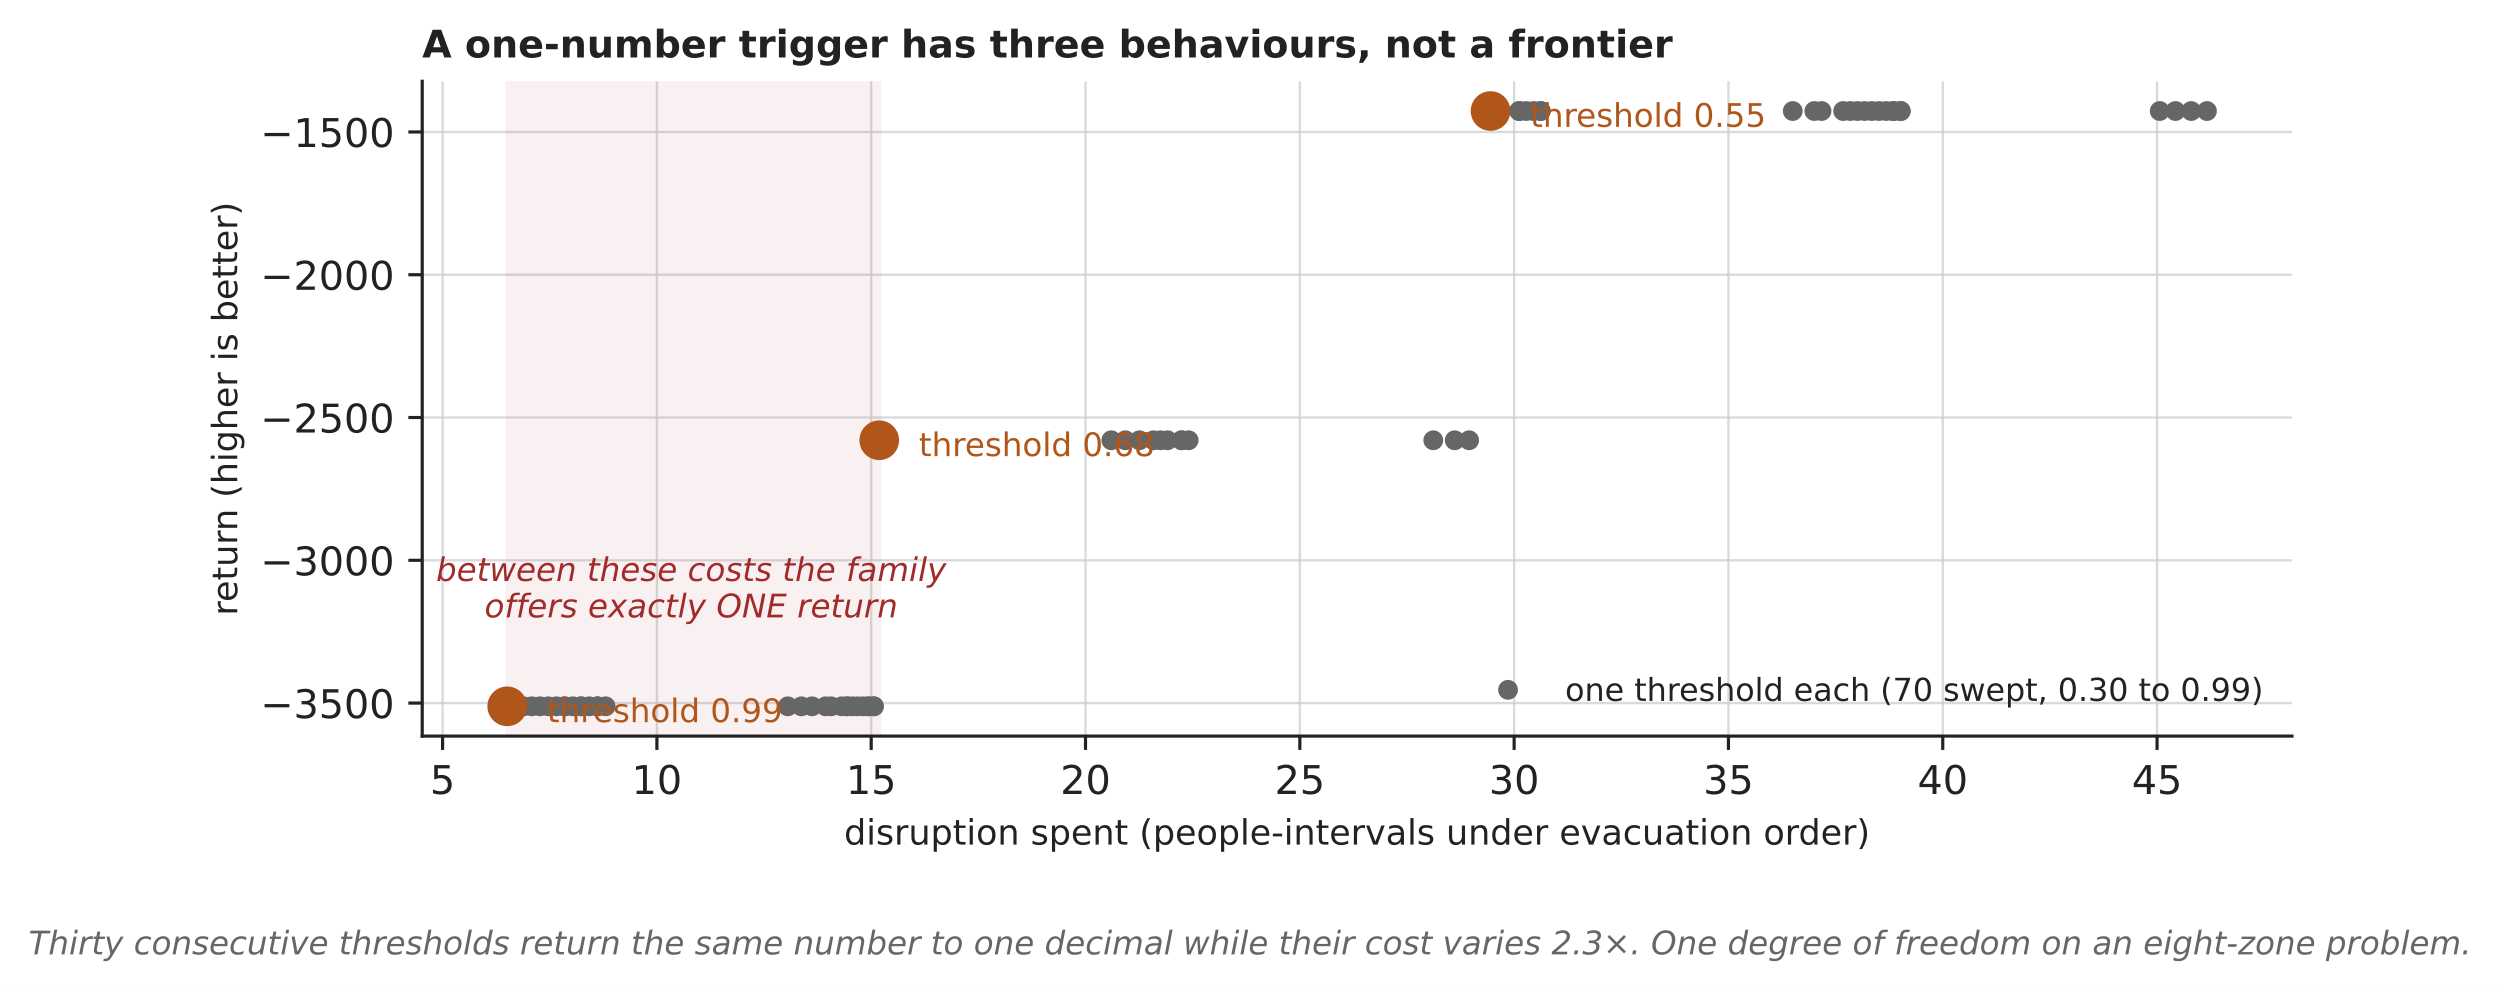
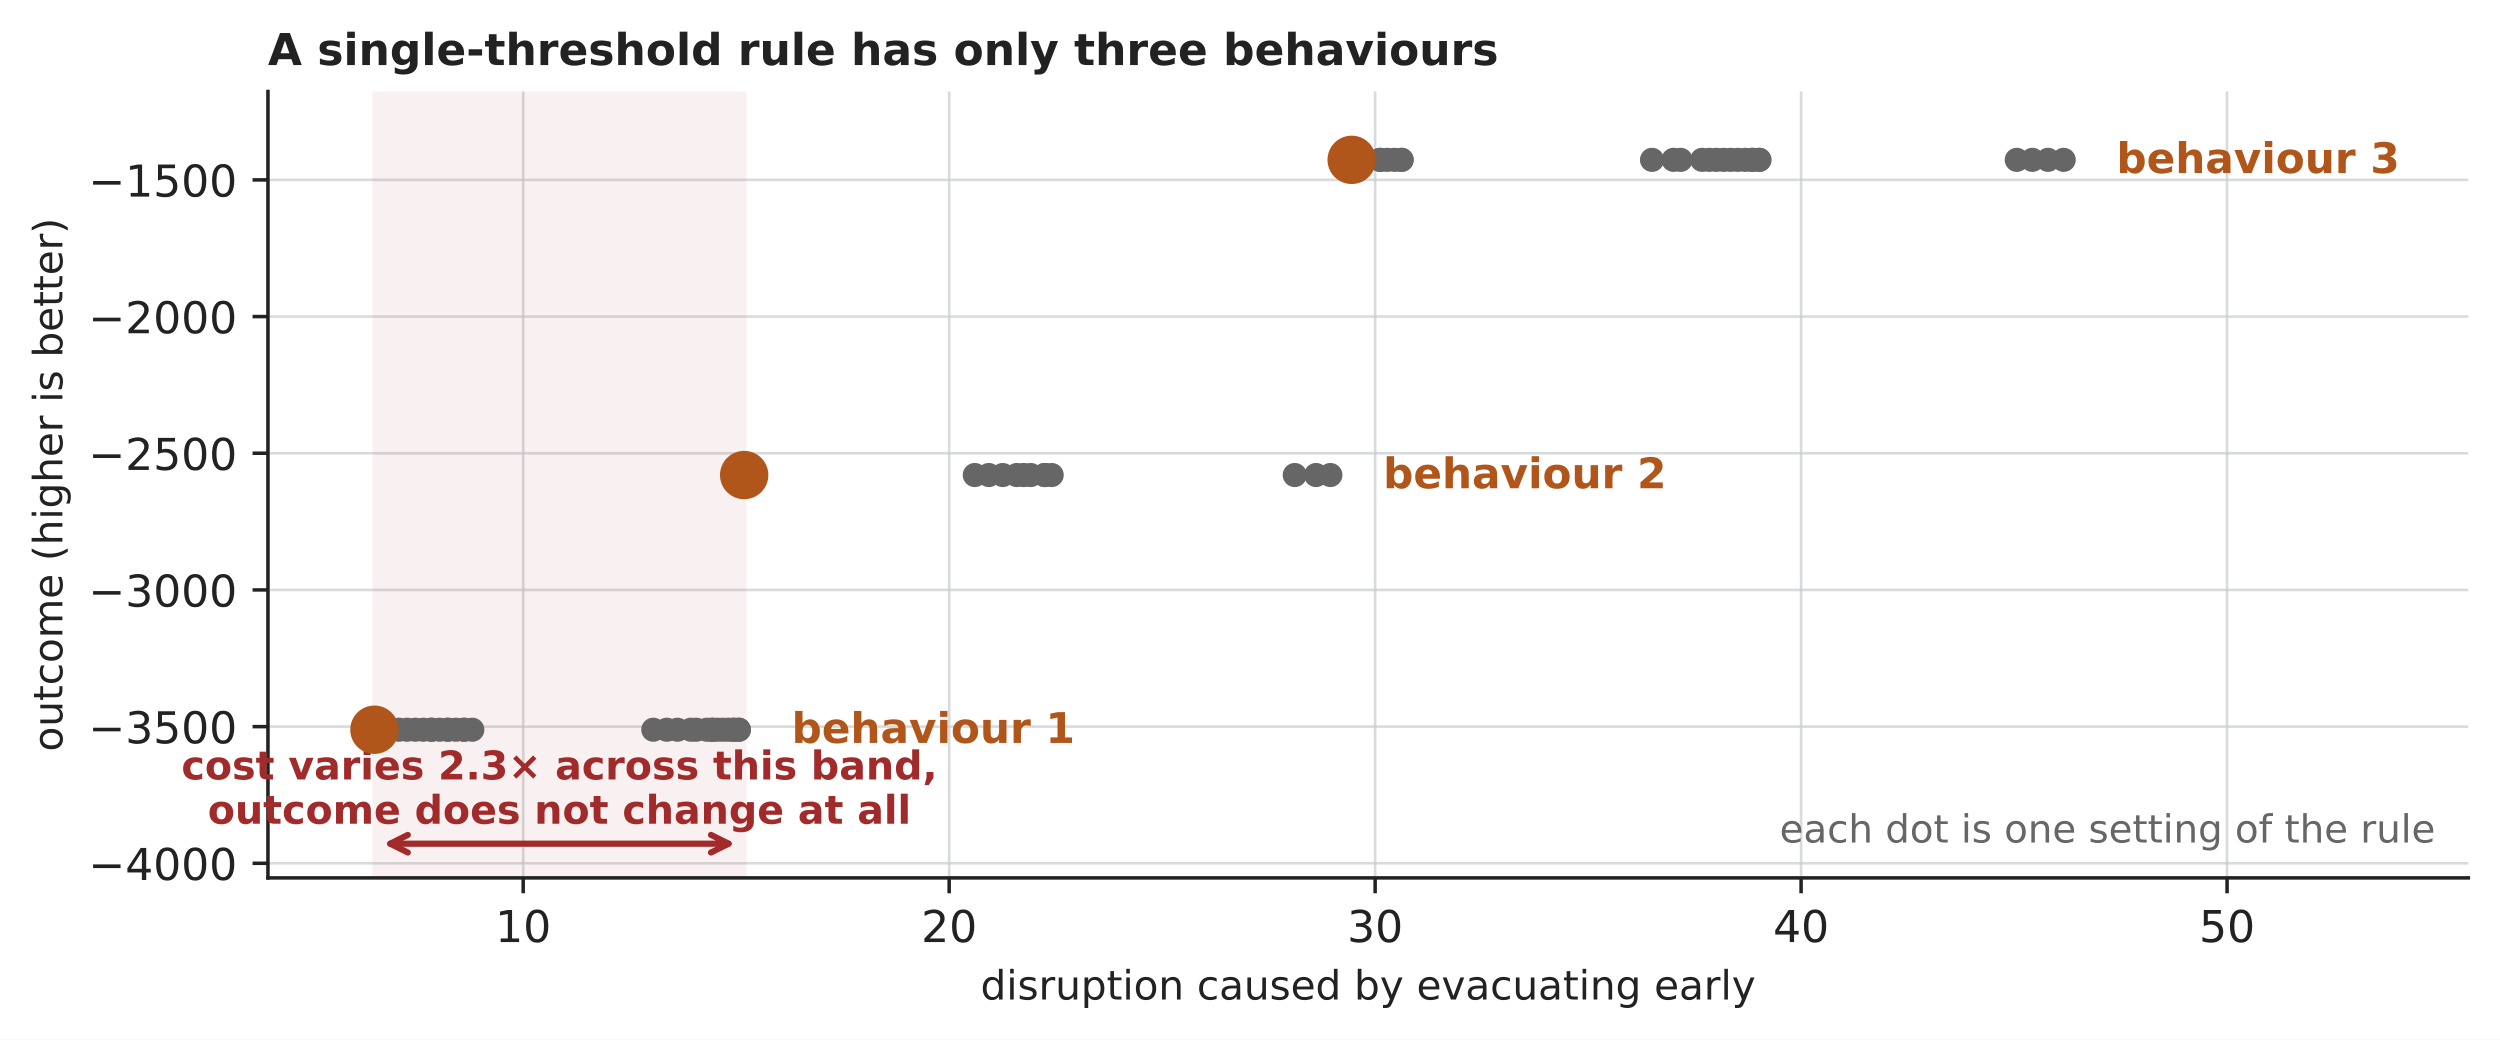
- <svg xmlns="http://www.w3.org/2000/svg" xmlns:xlink="http://www.w3.org/1999/xlink" width="630.548pt" height="249.624pt" viewBox="0 0 630.548 249.624" version="1.1">
+ <svg xmlns="http://www.w3.org/2000/svg" xmlns:xlink="http://www.w3.org/1999/xlink" width="568.514pt" height="236.42pt" viewBox="0 0 568.514 236.42" version="1.1">
  <defs>
    <style type="text/css">*{stroke-linejoin: round; stroke-linecap: butt}</style>
  </defs>
  <g id="figure_1">
    <g id="patch_1">
-       <path d="M 0 249.624  L 630.548 249.624  L 630.548 0  L 0 0  z " style="fill: #ffffff" />
+       <path d="M 0 236.42  L 568.514 236.42  L 568.514 0  L 0 0  z " style="fill: #ffffff" />
    </g>
    <g id="axes_1">
      <g id="patch_2">
-         <path d="M 106.494 185.655  L 578.074 185.655  L 578.074 20.494  L 106.494 20.494  z " style="fill: #ffffff" />
+         <path d="M 60.934 199.638  L 561.314 199.638  L 561.314 20.798  L 60.934 20.798  z " style="fill: #ffffff" />
      </g>
      <g id="matplotlib.axis_1">
        <g id="xtick_1">
          <g id="line2d_1">
-             <path d="M 111.629 185.655  L 111.629 20.494  " clip-path="url(#pea9cb4bdf1)" style="fill: none; stroke: #c8ccd0; stroke-opacity: 0.7; stroke-width: 0.6; stroke-linecap: square" />
+             <path d="M 118.978 199.638  L 118.978 20.798  " clip-path="url(#p2202df3e4e)" style="fill: none; stroke: #c8ccd0; stroke-opacity: 0.7; stroke-width: 0.6; stroke-linecap: square" />
          </g>
          <g id="line2d_2">
            <defs>
-               <path id="m63974334fb" d="M 0 0  L 0 3.5  " style="stroke: #222222; stroke-width: 0.8" />
+               <path id="m5643ef1d1d" d="M 0 0  L 0 3.5  " style="stroke: #222222; stroke-width: 0.8" />
            </defs>
            <g>
-               <use xlink:href="#m63974334fb" x="111.629" y="185.655" style="fill: #222222; stroke: #222222; stroke-width: 0.8" />
+               <use xlink:href="#m5643ef1d1d" x="118.978" y="199.638" style="fill: #222222; stroke: #222222; stroke-width: 0.8" />
            </g>
          </g>
          <g id="text_1">
-             <text style="fill: #222222; font: 10px 'DejaVu Sans'; text-anchor: middle" x="111.629" y="200.253" transform="rotate(-0 111.6291 200.2529)">5</text>
+             <text style="fill: #222222; font: 10px 'DejaVu Sans'; text-anchor: middle" x="118.978" y="214.237" transform="rotate(-0 118.9782 214.2369)">10</text>
          </g>
        </g>
        <g id="xtick_2">
          <g id="line2d_3">
-             <path d="M 165.682 185.655  L 165.682 20.494  " clip-path="url(#pea9cb4bdf1)" style="fill: none; stroke: #c8ccd0; stroke-opacity: 0.7; stroke-width: 0.6; stroke-linecap: square" />
+             <path d="M 215.846 199.638  L 215.846 20.798  " clip-path="url(#p2202df3e4e)" style="fill: none; stroke: #c8ccd0; stroke-opacity: 0.7; stroke-width: 0.6; stroke-linecap: square" />
          </g>
          <g id="line2d_4">
            <g>
-               <use xlink:href="#m63974334fb" x="165.682" y="185.655" style="fill: #222222; stroke: #222222; stroke-width: 0.8" />
+               <use xlink:href="#m5643ef1d1d" x="215.846" y="199.638" style="fill: #222222; stroke: #222222; stroke-width: 0.8" />
            </g>
          </g>
          <g id="text_2">
-             <text style="fill: #222222; font: 10px 'DejaVu Sans'; text-anchor: middle" x="165.682" y="200.253" transform="rotate(-0 165.6822 200.2529)">10</text>
+             <text style="fill: #222222; font: 10px 'DejaVu Sans'; text-anchor: middle" x="215.846" y="214.237" transform="rotate(-0 215.8455 214.2369)">20</text>
          </g>
        </g>
        <g id="xtick_3">
          <g id="line2d_5">
-             <path d="M 219.735 185.655  L 219.735 20.494  " clip-path="url(#pea9cb4bdf1)" style="fill: none; stroke: #c8ccd0; stroke-opacity: 0.7; stroke-width: 0.6; stroke-linecap: square" />
+             <path d="M 312.713 199.638  L 312.713 20.798  " clip-path="url(#p2202df3e4e)" style="fill: none; stroke: #c8ccd0; stroke-opacity: 0.7; stroke-width: 0.6; stroke-linecap: square" />
          </g>
          <g id="line2d_6">
            <g>
-               <use xlink:href="#m63974334fb" x="219.735" y="185.655" style="fill: #222222; stroke: #222222; stroke-width: 0.8" />
+               <use xlink:href="#m5643ef1d1d" x="312.713" y="199.638" style="fill: #222222; stroke: #222222; stroke-width: 0.8" />
            </g>
          </g>
          <g id="text_3">
-             <text style="fill: #222222; font: 10px 'DejaVu Sans'; text-anchor: middle" x="219.735" y="200.253" transform="rotate(-0 219.7354 200.2529)">15</text>
+             <text style="fill: #222222; font: 10px 'DejaVu Sans'; text-anchor: middle" x="312.713" y="214.237" transform="rotate(-0 312.7128 214.2369)">30</text>
          </g>
        </g>
        <g id="xtick_4">
          <g id="line2d_7">
-             <path d="M 273.789 185.655  L 273.789 20.494  " clip-path="url(#pea9cb4bdf1)" style="fill: none; stroke: #c8ccd0; stroke-opacity: 0.7; stroke-width: 0.6; stroke-linecap: square" />
+             <path d="M 409.58 199.638  L 409.58 20.798  " clip-path="url(#p2202df3e4e)" style="fill: none; stroke: #c8ccd0; stroke-opacity: 0.7; stroke-width: 0.6; stroke-linecap: square" />
          </g>
          <g id="line2d_8">
            <g>
-               <use xlink:href="#m63974334fb" x="273.789" y="185.655" style="fill: #222222; stroke: #222222; stroke-width: 0.8" />
+               <use xlink:href="#m5643ef1d1d" x="409.58" y="199.638" style="fill: #222222; stroke: #222222; stroke-width: 0.8" />
            </g>
          </g>
          <g id="text_4">
-             <text style="fill: #222222; font: 10px 'DejaVu Sans'; text-anchor: middle" x="273.789" y="200.253" transform="rotate(-0 273.7885 200.2529)">20</text>
+             <text style="fill: #222222; font: 10px 'DejaVu Sans'; text-anchor: middle" x="409.58" y="214.237" transform="rotate(-0 409.5801 214.2369)">40</text>
          </g>
        </g>
        <g id="xtick_5">
          <g id="line2d_9">
-             <path d="M 327.842 185.655  L 327.842 20.494  " clip-path="url(#pea9cb4bdf1)" style="fill: none; stroke: #c8ccd0; stroke-opacity: 0.7; stroke-width: 0.6; stroke-linecap: square" />
+             <path d="M 506.447 199.638  L 506.447 20.798  " clip-path="url(#p2202df3e4e)" style="fill: none; stroke: #c8ccd0; stroke-opacity: 0.7; stroke-width: 0.6; stroke-linecap: square" />
          </g>
          <g id="line2d_10">
            <g>
-               <use xlink:href="#m63974334fb" x="327.842" y="185.655" style="fill: #222222; stroke: #222222; stroke-width: 0.8" />
+               <use xlink:href="#m5643ef1d1d" x="506.447" y="199.638" style="fill: #222222; stroke: #222222; stroke-width: 0.8" />
            </g>
          </g>
          <g id="text_5">
-             <text style="fill: #222222; font: 10px 'DejaVu Sans'; text-anchor: middle" x="327.842" y="200.253" transform="rotate(-0 327.8417 200.2529)">25</text>
-           </g>
-         </g>
-         <g id="xtick_6">
-           <g id="line2d_11">
-             <path d="M 381.895 185.655  L 381.895 20.494  " clip-path="url(#pea9cb4bdf1)" style="fill: none; stroke: #c8ccd0; stroke-opacity: 0.7; stroke-width: 0.6; stroke-linecap: square" />
-           </g>
-           <g id="line2d_12">
-             <g>
-               <use xlink:href="#m63974334fb" x="381.895" y="185.655" style="fill: #222222; stroke: #222222; stroke-width: 0.8" />
-             </g>
-           </g>
-           <g id="text_6">
-             <text style="fill: #222222; font: 10px 'DejaVu Sans'; text-anchor: middle" x="381.895" y="200.253" transform="rotate(-0 381.8948 200.2529)">30</text>
-           </g>
-         </g>
-         <g id="xtick_7">
-           <g id="line2d_13">
-             <path d="M 435.948 185.655  L 435.948 20.494  " clip-path="url(#pea9cb4bdf1)" style="fill: none; stroke: #c8ccd0; stroke-opacity: 0.7; stroke-width: 0.6; stroke-linecap: square" />
-           </g>
-           <g id="line2d_14">
-             <g>
-               <use xlink:href="#m63974334fb" x="435.948" y="185.655" style="fill: #222222; stroke: #222222; stroke-width: 0.8" />
-             </g>
-           </g>
-           <g id="text_7">
-             <text style="fill: #222222; font: 10px 'DejaVu Sans'; text-anchor: middle" x="435.948" y="200.253" transform="rotate(-0 435.948 200.2529)">35</text>
-           </g>
-         </g>
-         <g id="xtick_8">
-           <g id="line2d_15">
-             <path d="M 490.001 185.655  L 490.001 20.494  " clip-path="url(#pea9cb4bdf1)" style="fill: none; stroke: #c8ccd0; stroke-opacity: 0.7; stroke-width: 0.6; stroke-linecap: square" />
-           </g>
-           <g id="line2d_16">
-             <g>
-               <use xlink:href="#m63974334fb" x="490.001" y="185.655" style="fill: #222222; stroke: #222222; stroke-width: 0.8" />
-             </g>
-           </g>
-           <g id="text_8">
-             <text style="fill: #222222; font: 10px 'DejaVu Sans'; text-anchor: middle" x="490.001" y="200.253" transform="rotate(-0 490.0011 200.2529)">40</text>
-           </g>
-         </g>
-         <g id="xtick_9">
-           <g id="line2d_17">
-             <path d="M 544.054 185.655  L 544.054 20.494  " clip-path="url(#pea9cb4bdf1)" style="fill: none; stroke: #c8ccd0; stroke-opacity: 0.7; stroke-width: 0.6; stroke-linecap: square" />
-           </g>
-           <g id="line2d_18">
-             <g>
-               <use xlink:href="#m63974334fb" x="544.054" y="185.655" style="fill: #222222; stroke: #222222; stroke-width: 0.8" />
-             </g>
-           </g>
-           <g id="text_9">
-             <text style="fill: #222222; font: 10px 'DejaVu Sans'; text-anchor: middle" x="544.054" y="200.253" transform="rotate(-0 544.0543 200.2529)">45</text>
-           </g>
-         </g>
-         <g id="text_10">
-           <text style="fill: #222222; font: 8.8px 'DejaVu Sans'; text-anchor: middle" x="342.284" y="213.019" transform="rotate(-0 342.284 213.0192)">disruption spent  (people-intervals under evacuation order)</text>
+             <text style="fill: #222222; font: 10px 'DejaVu Sans'; text-anchor: middle" x="506.447" y="214.237" transform="rotate(-0 506.4473 214.2369)">50</text>
+           </g>
+         </g>
+         <g id="text_6">
+           <text style="fill: #222222; font: 9.2px 'DejaVu Sans'; text-anchor: middle" x="311.124" y="227.307" transform="rotate(-0 311.1236 227.3071)">disruption caused by evacuating early</text>
        </g>
      </g>
      <g id="matplotlib.axis_2">
        <g id="ytick_1">
+           <g id="line2d_11">
+             <path d="M 60.934 196.318  L 561.314 196.318  " clip-path="url(#p2202df3e4e)" style="fill: none; stroke: #c8ccd0; stroke-opacity: 0.7; stroke-width: 0.6; stroke-linecap: square" />
+           </g>
+           <g id="line2d_12">
+             <defs>
+               <path id="m729c56cb06" d="M 0 0  L -3.5 0  " style="stroke: #222222; stroke-width: 0.8" />
+             </defs>
+             <g>
+               <use xlink:href="#m729c56cb06" x="60.934" y="196.318" style="fill: #222222; stroke: #222222; stroke-width: 0.8" />
+             </g>
+           </g>
+           <g id="text_7">
+             <text style="fill: #222222; font: 10px 'DejaVu Sans'; text-anchor: end" x="53.934" y="200.117" transform="rotate(-0 53.93356 200.1171)">−4000</text>
+           </g>
+         </g>
+         <g id="ytick_2">
+           <g id="line2d_13">
+             <path d="M 60.934 165.236  L 561.314 165.236  " clip-path="url(#p2202df3e4e)" style="fill: none; stroke: #c8ccd0; stroke-opacity: 0.7; stroke-width: 0.6; stroke-linecap: square" />
+           </g>
+           <g id="line2d_14">
+             <g>
+               <use xlink:href="#m729c56cb06" x="60.934" y="165.236" style="fill: #222222; stroke: #222222; stroke-width: 0.8" />
+             </g>
+           </g>
+           <g id="text_8">
+             <text style="fill: #222222; font: 10px 'DejaVu Sans'; text-anchor: end" x="53.934" y="169.035" transform="rotate(-0 53.93356 169.035)">−3500</text>
+           </g>
+         </g>
+         <g id="ytick_3">
+           <g id="line2d_15">
+             <path d="M 60.934 134.154  L 561.314 134.154  " clip-path="url(#p2202df3e4e)" style="fill: none; stroke: #c8ccd0; stroke-opacity: 0.7; stroke-width: 0.6; stroke-linecap: square" />
+           </g>
+           <g id="line2d_16">
+             <g>
+               <use xlink:href="#m729c56cb06" x="60.934" y="134.154" style="fill: #222222; stroke: #222222; stroke-width: 0.8" />
+             </g>
+           </g>
+           <g id="text_9">
+             <text style="fill: #222222; font: 10px 'DejaVu Sans'; text-anchor: end" x="53.934" y="137.953" transform="rotate(-0 53.93356 137.9529)">−3000</text>
+           </g>
+         </g>
+         <g id="ytick_4">
+           <g id="line2d_17">
+             <path d="M 60.934 103.072  L 561.314 103.072  " clip-path="url(#p2202df3e4e)" style="fill: none; stroke: #c8ccd0; stroke-opacity: 0.7; stroke-width: 0.6; stroke-linecap: square" />
+           </g>
+           <g id="line2d_18">
+             <g>
+               <use xlink:href="#m729c56cb06" x="60.934" y="103.072" style="fill: #222222; stroke: #222222; stroke-width: 0.8" />
+             </g>
+           </g>
+           <g id="text_10">
+             <text style="fill: #222222; font: 10px 'DejaVu Sans'; text-anchor: end" x="53.934" y="106.871" transform="rotate(-0 53.93356 106.8707)">−2500</text>
+           </g>
+         </g>
+         <g id="ytick_5">
          <g id="line2d_19">
-             <path d="M 106.494 177.327  L 578.074 177.327  " clip-path="url(#pea9cb4bdf1)" style="fill: none; stroke: #c8ccd0; stroke-opacity: 0.7; stroke-width: 0.6; stroke-linecap: square" />
+             <path d="M 60.934 71.989  L 561.314 71.989  " clip-path="url(#p2202df3e4e)" style="fill: none; stroke: #c8ccd0; stroke-opacity: 0.7; stroke-width: 0.6; stroke-linecap: square" />
          </g>
          <g id="line2d_20">
-             <defs>
-               <path id="m7ef4c7e2bd" d="M 0 0  L -3.5 0  " style="stroke: #222222; stroke-width: 0.8" />
-             </defs>
-             <g>
-               <use xlink:href="#m7ef4c7e2bd" x="106.494" y="177.327" style="fill: #222222; stroke: #222222; stroke-width: 0.8" />
+             <g>
+               <use xlink:href="#m729c56cb06" x="60.934" y="71.989" style="fill: #222222; stroke: #222222; stroke-width: 0.8" />
            </g>
          </g>
          <g id="text_11">
-             <text style="fill: #222222; font: 10px 'DejaVu Sans'; text-anchor: end" x="99.494" y="181.126" transform="rotate(-0 99.494 181.1259)">−3500</text>
-           </g>
-         </g>
-         <g id="ytick_2">
+             <text style="fill: #222222; font: 10px 'DejaVu Sans'; text-anchor: end" x="53.934" y="75.789" transform="rotate(-0 53.93356 75.78863)">−2000</text>
+           </g>
+         </g>
+         <g id="ytick_6">
          <g id="line2d_21">
-             <path d="M 106.494 141.316  L 578.074 141.316  " clip-path="url(#pea9cb4bdf1)" style="fill: none; stroke: #c8ccd0; stroke-opacity: 0.7; stroke-width: 0.6; stroke-linecap: square" />
+             <path d="M 60.934 40.907  L 561.314 40.907  " clip-path="url(#p2202df3e4e)" style="fill: none; stroke: #c8ccd0; stroke-opacity: 0.7; stroke-width: 0.6; stroke-linecap: square" />
          </g>
          <g id="line2d_22">
            <g>
-               <use xlink:href="#m7ef4c7e2bd" x="106.494" y="141.316" style="fill: #222222; stroke: #222222; stroke-width: 0.8" />
+               <use xlink:href="#m729c56cb06" x="60.934" y="40.907" style="fill: #222222; stroke: #222222; stroke-width: 0.8" />
            </g>
          </g>
          <g id="text_12">
-             <text style="fill: #222222; font: 10px 'DejaVu Sans'; text-anchor: end" x="99.494" y="145.115" transform="rotate(-0 99.494 145.1148)">−3000</text>
-           </g>
-         </g>
-         <g id="ytick_3">
-           <g id="line2d_23">
-             <path d="M 106.494 105.304  L 578.074 105.304  " clip-path="url(#pea9cb4bdf1)" style="fill: none; stroke: #c8ccd0; stroke-opacity: 0.7; stroke-width: 0.6; stroke-linecap: square" />
-           </g>
-           <g id="line2d_24">
-             <g>
-               <use xlink:href="#m7ef4c7e2bd" x="106.494" y="105.304" style="fill: #222222; stroke: #222222; stroke-width: 0.8" />
-             </g>
-           </g>
-           <g id="text_13">
-             <text style="fill: #222222; font: 10px 'DejaVu Sans'; text-anchor: end" x="99.494" y="109.104" transform="rotate(-0 99.494 109.1036)">−2500</text>
-           </g>
-         </g>
-         <g id="ytick_4">
-           <g id="line2d_25">
-             <path d="M 106.494 69.293  L 578.074 69.293  " clip-path="url(#pea9cb4bdf1)" style="fill: none; stroke: #c8ccd0; stroke-opacity: 0.7; stroke-width: 0.6; stroke-linecap: square" />
-           </g>
-           <g id="line2d_26">
-             <g>
-               <use xlink:href="#m7ef4c7e2bd" x="106.494" y="69.293" style="fill: #222222; stroke: #222222; stroke-width: 0.8" />
-             </g>
-           </g>
-           <g id="text_14">
-             <text style="fill: #222222; font: 10px 'DejaVu Sans'; text-anchor: end" x="99.494" y="73.092" transform="rotate(-0 99.494 73.09246)">−2000</text>
-           </g>
-         </g>
-         <g id="ytick_5">
-           <g id="line2d_27">
-             <path d="M 106.494 33.282  L 578.074 33.282  " clip-path="url(#pea9cb4bdf1)" style="fill: none; stroke: #c8ccd0; stroke-opacity: 0.7; stroke-width: 0.6; stroke-linecap: square" />
-           </g>
-           <g id="line2d_28">
-             <g>
-               <use xlink:href="#m7ef4c7e2bd" x="106.494" y="33.282" style="fill: #222222; stroke: #222222; stroke-width: 0.8" />
-             </g>
-           </g>
-           <g id="text_15">
-             <text style="fill: #222222; font: 10px 'DejaVu Sans'; text-anchor: end" x="99.494" y="37.081" transform="rotate(-0 99.494 37.08129)">−1500</text>
-           </g>
-         </g>
-         <g id="text_16">
-           <text style="fill: #222222; font: 8.8px 'DejaVu Sans'; text-anchor: middle" x="59.834" y="103.075" transform="rotate(-90 59.83419 103.0745)">return  (higher is better)</text>
+             <text style="fill: #222222; font: 10px 'DejaVu Sans'; text-anchor: end" x="53.934" y="44.707" transform="rotate(-0 53.93356 44.70652)">−1500</text>
+           </g>
+         </g>
+         <g id="text_13">
+           <text style="fill: #222222; font: 9.2px 'DejaVu Sans'; text-anchor: middle" x="14.191" y="110.218" transform="rotate(-90 14.19056 110.2184)">outcome  (higher is better)</text>
        </g>
      </g>
      <g id="patch_3">
-         <path d="M 127.953 185.655  L 221.789 185.655  L 221.789 20.494  L 127.953 20.494  z " clip-path="url(#pea9cb4bdf1)" style="fill: #a12a2a; opacity: 0.07; stroke: #a12a2a; stroke-linejoin: miter" />
-       </g>
-       <g id="line2d_29">
+         <path d="M 85.172 199.638  L 169.252 199.638  L 169.252 20.798  L 85.172 20.798  z " clip-path="url(#p2202df3e4e)" style="fill: #a12a2a; opacity: 0.07; stroke: #a12a2a; stroke-linejoin: miter" />
+       </g>
+       <g id="line2d_23">
        <defs>
-           <path id="m8ace3862bf" d="M 0 2  C 0.53 2 1.039 1.789 1.414 1.414  C 1.789 1.039 2 0.53 2 0  C 2 -0.53 1.789 -1.039 1.414 -1.414  C 1.039 -1.789 0.53 -2 0 -2  C -0.53 -2 -1.039 -1.789 -1.414 -1.414  C -1.789 -1.039 -2 -0.53 -2 0  C -2 0.53 -1.789 1.039 -1.414 1.414  C -1.039 1.789 -0.53 2 0 2  z " style="stroke: #666666" />
+           <path id="m38dc1138d6" d="M 0 2.25  C 0.597 2.25 1.169 2.013 1.591 1.591  C 2.013 1.169 2.25 0.597 2.25 0  C 2.25 -0.597 2.013 -1.169 1.591 -1.591  C 1.169 -2.013 0.597 -2.25 0 -2.25  C -0.597 -2.25 -1.169 -2.013 -1.591 -1.591  C -2.013 -1.169 -2.25 -0.597 -2.25 0  C -2.25 0.597 -2.013 1.169 -1.591 1.591  C -1.169 2.013 -0.597 2.25 0 2.25  z " style="stroke: #666666" />
        </defs>
-         <g clip-path="url(#pea9cb4bdf1)">
-           <use xlink:href="#m8ace3862bf" x="127.929" y="178.147" style="fill: #666666; stroke: #666666" />
-           <use xlink:href="#m8ace3862bf" x="129.999" y="178.147" style="fill: #666666; stroke: #666666" />
-           <use xlink:href="#m8ace3862bf" x="132.068" y="178.147" style="fill: #666666; stroke: #666666" />
-           <use xlink:href="#m8ace3862bf" x="134.137" y="178.147" style="fill: #666666; stroke: #666666" />
-           <use xlink:href="#m8ace3862bf" x="136.206" y="178.147" style="fill: #666666; stroke: #666666" />
-           <use xlink:href="#m8ace3862bf" x="138.276" y="178.147" style="fill: #666666; stroke: #666666" />
-           <use xlink:href="#m8ace3862bf" x="140.345" y="178.147" style="fill: #666666; stroke: #666666" />
-           <use xlink:href="#m8ace3862bf" x="142.414" y="178.147" style="fill: #666666; stroke: #666666" />
-           <use xlink:href="#m8ace3862bf" x="142.414" y="178.147" style="fill: #666666; stroke: #666666" />
-           <use xlink:href="#m8ace3862bf" x="144.483" y="178.147" style="fill: #666666; stroke: #666666" />
-           <use xlink:href="#m8ace3862bf" x="146.552" y="178.147" style="fill: #666666; stroke: #666666" />
-           <use xlink:href="#m8ace3862bf" x="146.552" y="178.147" style="fill: #666666; stroke: #666666" />
-           <use xlink:href="#m8ace3862bf" x="148.622" y="178.147" style="fill: #666666; stroke: #666666" />
-           <use xlink:href="#m8ace3862bf" x="150.691" y="178.147" style="fill: #666666; stroke: #666666" />
-           <use xlink:href="#m8ace3862bf" x="150.691" y="178.147" style="fill: #666666; stroke: #666666" />
-           <use xlink:href="#m8ace3862bf" x="152.76" y="178.147" style="fill: #666666; stroke: #666666" />
-           <use xlink:href="#m8ace3862bf" x="198.705" y="178.147" style="fill: #666666; stroke: #666666" />
-           <use xlink:href="#m8ace3862bf" x="202.126" y="178.147" style="fill: #666666; stroke: #666666" />
-           <use xlink:href="#m8ace3862bf" x="204.829" y="178.147" style="fill: #666666; stroke: #666666" />
-           <use xlink:href="#m8ace3862bf" x="208.249" y="178.147" style="fill: #666666; stroke: #666666" />
-           <use xlink:href="#m8ace3862bf" x="209.6" y="178.147" style="fill: #666666; stroke: #666666" />
-           <use xlink:href="#m8ace3862bf" x="212.303" y="178.147" style="fill: #666666; stroke: #666666" />
-           <use xlink:href="#m8ace3862bf" x="213.654" y="178.147" style="fill: #666666; stroke: #666666" />
-           <use xlink:href="#m8ace3862bf" x="213.654" y="178.147" style="fill: #666666; stroke: #666666" />
-           <use xlink:href="#m8ace3862bf" x="215.006" y="178.147" style="fill: #666666; stroke: #666666" />
-           <use xlink:href="#m8ace3862bf" x="216.357" y="178.147" style="fill: #666666; stroke: #666666" />
-           <use xlink:href="#m8ace3862bf" x="217.708" y="178.147" style="fill: #666666; stroke: #666666" />
-           <use xlink:href="#m8ace3862bf" x="219.06" y="178.147" style="fill: #666666; stroke: #666666" />
-           <use xlink:href="#m8ace3862bf" x="219.06" y="178.147" style="fill: #666666; stroke: #666666" />
-           <use xlink:href="#m8ace3862bf" x="220.411" y="178.147" style="fill: #666666; stroke: #666666" />
-           <use xlink:href="#m8ace3862bf" x="220.411" y="178.147" style="fill: #666666; stroke: #666666" />
-           <use xlink:href="#m8ace3862bf" x="221.762" y="111.043" style="fill: #666666; stroke: #666666" />
-           <use xlink:href="#m8ace3862bf" x="280.292" y="111.043" style="fill: #666666; stroke: #666666" />
-           <use xlink:href="#m8ace3862bf" x="283.839" y="111.043" style="fill: #666666; stroke: #666666" />
-           <use xlink:href="#m8ace3862bf" x="287.386" y="111.043" style="fill: #666666; stroke: #666666" />
-           <use xlink:href="#m8ace3862bf" x="290.934" y="111.043" style="fill: #666666; stroke: #666666" />
-           <use xlink:href="#m8ace3862bf" x="292.707" y="111.043" style="fill: #666666; stroke: #666666" />
-           <use xlink:href="#m8ace3862bf" x="294.481" y="111.043" style="fill: #666666; stroke: #666666" />
-           <use xlink:href="#m8ace3862bf" x="298.028" y="111.043" style="fill: #666666; stroke: #666666" />
-           <use xlink:href="#m8ace3862bf" x="298.028" y="111.043" style="fill: #666666; stroke: #666666" />
-           <use xlink:href="#m8ace3862bf" x="299.802" y="111.043" style="fill: #666666; stroke: #666666" />
-           <use xlink:href="#m8ace3862bf" x="361.498" y="111.043" style="fill: #666666; stroke: #666666" />
-           <use xlink:href="#m8ace3862bf" x="366.904" y="111.043" style="fill: #666666; stroke: #666666" />
-           <use xlink:href="#m8ace3862bf" x="370.535" y="111.043" style="fill: #666666; stroke: #666666" />
-           <use xlink:href="#m8ace3862bf" x="375.941" y="28.002" style="fill: #666666; stroke: #666666" />
-           <use xlink:href="#m8ace3862bf" x="377.756" y="28.002" style="fill: #666666; stroke: #666666" />
-           <use xlink:href="#m8ace3862bf" x="383.162" y="28.002" style="fill: #666666; stroke: #666666" />
-           <use xlink:href="#m8ace3862bf" x="383.162" y="28.002" style="fill: #666666; stroke: #666666" />
-           <use xlink:href="#m8ace3862bf" x="384.978" y="28.002" style="fill: #666666; stroke: #666666" />
-           <use xlink:href="#m8ace3862bf" x="386.793" y="28.002" style="fill: #666666; stroke: #666666" />
-           <use xlink:href="#m8ace3862bf" x="388.609" y="28.002" style="fill: #666666; stroke: #666666" />
-           <use xlink:href="#m8ace3862bf" x="388.609" y="28.002" style="fill: #666666; stroke: #666666" />
-           <use xlink:href="#m8ace3862bf" x="452.164" y="28.002" style="fill: #666666; stroke: #666666" />
-           <use xlink:href="#m8ace3862bf" x="457.611" y="28.002" style="fill: #666666; stroke: #666666" />
-           <use xlink:href="#m8ace3862bf" x="459.427" y="28.002" style="fill: #666666; stroke: #666666" />
-           <use xlink:href="#m8ace3862bf" x="464.875" y="28.002" style="fill: #666666; stroke: #666666" />
-           <use xlink:href="#m8ace3862bf" x="466.691" y="28.002" style="fill: #666666; stroke: #666666" />
-           <use xlink:href="#m8ace3862bf" x="468.507" y="28.002" style="fill: #666666; stroke: #666666" />
-           <use xlink:href="#m8ace3862bf" x="470.322" y="28.002" style="fill: #666666; stroke: #666666" />
-           <use xlink:href="#m8ace3862bf" x="472.138" y="28.002" style="fill: #666666; stroke: #666666" />
-           <use xlink:href="#m8ace3862bf" x="473.954" y="28.002" style="fill: #666666; stroke: #666666" />
-           <use xlink:href="#m8ace3862bf" x="475.77" y="28.002" style="fill: #666666; stroke: #666666" />
-           <use xlink:href="#m8ace3862bf" x="477.586" y="28.002" style="fill: #666666; stroke: #666666" />
-           <use xlink:href="#m8ace3862bf" x="477.586" y="28.002" style="fill: #666666; stroke: #666666" />
-           <use xlink:href="#m8ace3862bf" x="479.402" y="28.002" style="fill: #666666; stroke: #666666" />
-           <use xlink:href="#m8ace3862bf" x="479.402" y="28.002" style="fill: #666666; stroke: #666666" />
-           <use xlink:href="#m8ace3862bf" x="544.73" y="28.002" style="fill: #666666; stroke: #666666" />
-           <use xlink:href="#m8ace3862bf" x="548.699" y="28.002" style="fill: #666666; stroke: #666666" />
-           <use xlink:href="#m8ace3862bf" x="552.669" y="28.002" style="fill: #666666; stroke: #666666" />
-           <use xlink:href="#m8ace3862bf" x="556.639" y="28.002" style="fill: #666666; stroke: #666666" />
+         <g clip-path="url(#p2202df3e4e)">
+           <use xlink:href="#m38dc1138d6" x="85.15" y="165.944" style="fill: #666666; stroke: #666666" />
+           <use xlink:href="#m38dc1138d6" x="87.004" y="165.944" style="fill: #666666; stroke: #666666" />
+           <use xlink:href="#m38dc1138d6" x="88.859" y="165.944" style="fill: #666666; stroke: #666666" />
+           <use xlink:href="#m38dc1138d6" x="90.713" y="165.944" style="fill: #666666; stroke: #666666" />
+           <use xlink:href="#m38dc1138d6" x="92.567" y="165.944" style="fill: #666666; stroke: #666666" />
+           <use xlink:href="#m38dc1138d6" x="94.421" y="165.944" style="fill: #666666; stroke: #666666" />
+           <use xlink:href="#m38dc1138d6" x="96.275" y="165.944" style="fill: #666666; stroke: #666666" />
+           <use xlink:href="#m38dc1138d6" x="98.129" y="165.944" style="fill: #666666; stroke: #666666" />
+           <use xlink:href="#m38dc1138d6" x="98.129" y="165.944" style="fill: #666666; stroke: #666666" />
+           <use xlink:href="#m38dc1138d6" x="99.983" y="165.944" style="fill: #666666; stroke: #666666" />
+           <use xlink:href="#m38dc1138d6" x="101.837" y="165.944" style="fill: #666666; stroke: #666666" />
+           <use xlink:href="#m38dc1138d6" x="101.837" y="165.944" style="fill: #666666; stroke: #666666" />
+           <use xlink:href="#m38dc1138d6" x="103.691" y="165.944" style="fill: #666666; stroke: #666666" />
+           <use xlink:href="#m38dc1138d6" x="105.545" y="165.944" style="fill: #666666; stroke: #666666" />
+           <use xlink:href="#m38dc1138d6" x="105.545" y="165.944" style="fill: #666666; stroke: #666666" />
+           <use xlink:href="#m38dc1138d6" x="107.4" y="165.944" style="fill: #666666; stroke: #666666" />
+           <use xlink:href="#m38dc1138d6" x="148.568" y="165.944" style="fill: #666666; stroke: #666666" />
+           <use xlink:href="#m38dc1138d6" x="151.633" y="165.944" style="fill: #666666; stroke: #666666" />
+           <use xlink:href="#m38dc1138d6" x="154.055" y="165.944" style="fill: #666666; stroke: #666666" />
+           <use xlink:href="#m38dc1138d6" x="157.12" y="165.944" style="fill: #666666; stroke: #666666" />
+           <use xlink:href="#m38dc1138d6" x="158.331" y="165.944" style="fill: #666666; stroke: #666666" />
+           <use xlink:href="#m38dc1138d6" x="160.752" y="165.944" style="fill: #666666; stroke: #666666" />
+           <use xlink:href="#m38dc1138d6" x="161.963" y="165.944" style="fill: #666666; stroke: #666666" />
+           <use xlink:href="#m38dc1138d6" x="161.963" y="165.944" style="fill: #666666; stroke: #666666" />
+           <use xlink:href="#m38dc1138d6" x="163.174" y="165.944" style="fill: #666666; stroke: #666666" />
+           <use xlink:href="#m38dc1138d6" x="164.385" y="165.944" style="fill: #666666; stroke: #666666" />
+           <use xlink:href="#m38dc1138d6" x="165.596" y="165.944" style="fill: #666666; stroke: #666666" />
+           <use xlink:href="#m38dc1138d6" x="166.806" y="165.944" style="fill: #666666; stroke: #666666" />
+           <use xlink:href="#m38dc1138d6" x="166.806" y="165.944" style="fill: #666666; stroke: #666666" />
+           <use xlink:href="#m38dc1138d6" x="168.017" y="165.944" style="fill: #666666; stroke: #666666" />
+           <use xlink:href="#m38dc1138d6" x="168.017" y="165.944" style="fill: #666666; stroke: #666666" />
+           <use xlink:href="#m38dc1138d6" x="169.228" y="108.025" style="fill: #666666; stroke: #666666" />
+           <use xlink:href="#m38dc1138d6" x="221.673" y="108.025" style="fill: #666666; stroke: #666666" />
+           <use xlink:href="#m38dc1138d6" x="224.851" y="108.025" style="fill: #666666; stroke: #666666" />
+           <use xlink:href="#m38dc1138d6" x="228.03" y="108.025" style="fill: #666666; stroke: #666666" />
+           <use xlink:href="#m38dc1138d6" x="231.208" y="108.025" style="fill: #666666; stroke: #666666" />
+           <use xlink:href="#m38dc1138d6" x="232.797" y="108.025" style="fill: #666666; stroke: #666666" />
+           <use xlink:href="#m38dc1138d6" x="234.387" y="108.025" style="fill: #666666; stroke: #666666" />
+           <use xlink:href="#m38dc1138d6" x="237.565" y="108.025" style="fill: #666666; stroke: #666666" />
+           <use xlink:href="#m38dc1138d6" x="237.565" y="108.025" style="fill: #666666; stroke: #666666" />
+           <use xlink:href="#m38dc1138d6" x="239.154" y="108.025" style="fill: #666666; stroke: #666666" />
+           <use xlink:href="#m38dc1138d6" x="294.437" y="108.025" style="fill: #666666; stroke: #666666" />
+           <use xlink:href="#m38dc1138d6" x="299.28" y="108.025" style="fill: #666666; stroke: #666666" />
+           <use xlink:href="#m38dc1138d6" x="302.534" y="108.025" style="fill: #666666; stroke: #666666" />
+           <use xlink:href="#m38dc1138d6" x="307.378" y="36.35" style="fill: #666666; stroke: #666666" />
+           <use xlink:href="#m38dc1138d6" x="309.005" y="36.35" style="fill: #666666; stroke: #666666" />
+           <use xlink:href="#m38dc1138d6" x="313.848" y="36.35" style="fill: #666666; stroke: #666666" />
+           <use xlink:href="#m38dc1138d6" x="313.848" y="36.35" style="fill: #666666; stroke: #666666" />
+           <use xlink:href="#m38dc1138d6" x="315.475" y="36.35" style="fill: #666666; stroke: #666666" />
+           <use xlink:href="#m38dc1138d6" x="317.102" y="36.35" style="fill: #666666; stroke: #666666" />
+           <use xlink:href="#m38dc1138d6" x="318.729" y="36.35" style="fill: #666666; stroke: #666666" />
+           <use xlink:href="#m38dc1138d6" x="318.729" y="36.35" style="fill: #666666; stroke: #666666" />
+           <use xlink:href="#m38dc1138d6" x="375.677" y="36.35" style="fill: #666666; stroke: #666666" />
+           <use xlink:href="#m38dc1138d6" x="380.558" y="36.35" style="fill: #666666; stroke: #666666" />
+           <use xlink:href="#m38dc1138d6" x="382.185" y="36.35" style="fill: #666666; stroke: #666666" />
+           <use xlink:href="#m38dc1138d6" x="387.066" y="36.35" style="fill: #666666; stroke: #666666" />
+           <use xlink:href="#m38dc1138d6" x="388.693" y="36.35" style="fill: #666666; stroke: #666666" />
+           <use xlink:href="#m38dc1138d6" x="390.32" y="36.35" style="fill: #666666; stroke: #666666" />
+           <use xlink:href="#m38dc1138d6" x="391.947" y="36.35" style="fill: #666666; stroke: #666666" />
+           <use xlink:href="#m38dc1138d6" x="393.574" y="36.35" style="fill: #666666; stroke: #666666" />
+           <use xlink:href="#m38dc1138d6" x="395.201" y="36.35" style="fill: #666666; stroke: #666666" />
+           <use xlink:href="#m38dc1138d6" x="396.828" y="36.35" style="fill: #666666; stroke: #666666" />
+           <use xlink:href="#m38dc1138d6" x="398.455" y="36.35" style="fill: #666666; stroke: #666666" />
+           <use xlink:href="#m38dc1138d6" x="398.455" y="36.35" style="fill: #666666; stroke: #666666" />
+           <use xlink:href="#m38dc1138d6" x="400.083" y="36.35" style="fill: #666666; stroke: #666666" />
+           <use xlink:href="#m38dc1138d6" x="400.083" y="36.35" style="fill: #666666; stroke: #666666" />
+           <use xlink:href="#m38dc1138d6" x="458.619" y="36.35" style="fill: #666666; stroke: #666666" />
+           <use xlink:href="#m38dc1138d6" x="462.176" y="36.35" style="fill: #666666; stroke: #666666" />
+           <use xlink:href="#m38dc1138d6" x="465.733" y="36.35" style="fill: #666666; stroke: #666666" />
+           <use xlink:href="#m38dc1138d6" x="469.29" y="36.35" style="fill: #666666; stroke: #666666" />
        </g>
      </g>
      <g id="patch_4">
-         <path d="M 106.494 185.655  L 106.494 20.494  " style="fill: none; stroke: #222222; stroke-width: 0.8; stroke-linejoin: miter; stroke-linecap: square" />
+         <path d="M 60.934 199.638  L 60.934 20.798  " style="fill: none; stroke: #222222; stroke-width: 0.8; stroke-linejoin: miter; stroke-linecap: square" />
      </g>
      <g id="patch_5">
-         <path d="M 106.494 185.655  L 578.074 185.655  " style="fill: none; stroke: #222222; stroke-width: 0.8; stroke-linejoin: miter; stroke-linecap: square" />
+         <path d="M 60.934 199.638  L 561.314 199.638  " style="fill: none; stroke: #222222; stroke-width: 0.8; stroke-linejoin: miter; stroke-linecap: square" />
+       </g>
+       <g id="text_14">
+         <text style="fill: #b0561a; font: 700 9.6px 'DejaVu Sans'; text-anchor: start" x="481.29" y="39.351" transform="rotate(-0 481.2897 39.35066)">behaviour 3</text>
+       </g>
+       <g id="text_15">
+         <text style="fill: #b0561a; font: 700 9.6px 'DejaVu Sans'; text-anchor: start" x="314.534" y="111.026" transform="rotate(-0 314.5342 111.026)">behaviour 2</text>
+       </g>
+       <g id="text_16">
+         <text style="fill: #b0561a; font: 700 9.6px 'DejaVu Sans'; text-anchor: start" x="180.017" y="168.944" transform="rotate(-0 180.0173 168.9444)">behaviour 1</text>
+       </g>
+       <g id="patch_6">
+         <path d="M 165.688 191.863  Q 127.213 191.863 88.738 191.863  " style="fill: none; stroke: #a12a2a; stroke-width: 1.4; stroke-linecap: round" />
+         <path d="M 161.688 189.863  L 165.688 191.863  L 161.688 193.863  " style="fill: none; stroke: #a12a2a; stroke-width: 1.4; stroke-linecap: round" />
+         <path d="M 92.738 193.863  L 88.738 191.863  L 92.738 189.863  " style="fill: none; stroke: #a12a2a; stroke-width: 1.4; stroke-linecap: round" />
      </g>
      <g id="text_17">
-         <text style="fill: #b0561a; font: 8.2px 'DejaVu Sans'; text-anchor: start" x="137.929" y="182.147" transform="rotate(-0 137.9295 182.1472)">threshold 0.99</text>
+         <text style="fill: #a12a2a; font: 700 9px 'DejaVu Sans'" transform="translate(41.2479 177.249)">cost varies 2.3× across this band,</text>
+         <text style="fill: #a12a2a; font: 700 9px 'DejaVu Sans'" transform="translate(47.24907 187.327)">outcome does not change at all</text>
      </g>
      <g id="text_18">
-         <text style="fill: #b0561a; font: 8.2px 'DejaVu Sans'; text-anchor: start" x="231.762" y="115.043" transform="rotate(-0 231.7624 115.0431)">threshold 0.68</text>
+         <text style="fill: #666666; font: 8.8px 'DejaVu Sans'; text-anchor: end" x="553.808" y="191.591" transform="rotate(-0 553.8079 191.5906)">each dot is one setting of the rule</text>
      </g>
      <g id="text_19">
-         <text style="fill: #b0561a; font: 8.2px 'DejaVu Sans'; text-anchor: start" x="385.941" y="32.002" transform="rotate(-0 385.9405 32.00177)">threshold 0.55</text>
-       </g>
-       <g id="text_20">
-         <text style="fill: #a12a2a; font: italic 8.2px 'DejaVu Sans'" transform="translate(109.9767 146.5378)">between these costs the family</text>
-         <text style="fill: #a12a2a; font: italic 8.2px 'DejaVu Sans'" transform="translate(122.2095 155.72)">offers exactly ONE return</text>
-       </g>
-       <g id="text_21">
-         <text style="fill: #222222; font: 700 9.6px 'DejaVu Sans'; text-anchor: start" x="106.494" y="14.495" transform="rotate(-0 106.494 14.4945)">A one-number trigger has three behaviours, not a frontier</text>
-       </g>
-       <g id="line2d_30">
+         <text style="fill: #222222; font: 700 10px 'DejaVu Sans'; text-anchor: start" x="60.934" y="14.798" transform="rotate(-0 60.93356 14.79844)">A single-threshold rule has only three behaviours</text>
+       </g>
+       <g id="line2d_24">
        <defs>
-           <path id="mdec066eb85" d="M 0 4.5  C 1.193 4.5 2.338 4.026 3.182 3.182  C 4.026 2.338 4.5 1.193 4.5 0  C 4.5 -1.193 4.026 -2.338 3.182 -3.182  C 2.338 -4.026 1.193 -4.5 0 -4.5  C -1.193 -4.5 -2.338 -4.026 -3.182 -3.182  C -4.026 -2.338 -4.5 -1.193 -4.5 0  C -4.5 1.193 -4.026 2.338 -3.182 3.182  C -2.338 4.026 -1.193 4.5 0 4.5  z " style="stroke: #b0561a" />
+           <path id="mdd33d0ac0b" d="M 0 5  C 1.326 5 2.598 4.473 3.536 3.536  C 4.473 2.598 5 1.326 5 0  C 5 -1.326 4.473 -2.598 3.536 -3.536  C 2.598 -4.473 1.326 -5 0 -5  C -1.326 -5 -2.598 -4.473 -3.536 -3.536  C -4.473 -2.598 -5 -1.326 -5 0  C -5 1.326 -4.473 2.598 -3.536 3.536  C -2.598 4.473 -1.326 5 0 5  z " style="stroke: #b0561a" />
        </defs>
-         <g clip-path="url(#pea9cb4bdf1)">
-           <use xlink:href="#mdec066eb85" x="127.929" y="178.147" style="fill: #b0561a; stroke: #b0561a" />
-         </g>
-       </g>
-       <g id="line2d_31">
-         <g clip-path="url(#pea9cb4bdf1)">
-           <use xlink:href="#mdec066eb85" x="221.762" y="111.043" style="fill: #b0561a; stroke: #b0561a" />
-         </g>
-       </g>
-       <g id="line2d_32">
-         <g clip-path="url(#pea9cb4bdf1)">
-           <use xlink:href="#mdec066eb85" x="375.941" y="28.002" style="fill: #b0561a; stroke: #b0561a" />
-         </g>
-       </g>
-       <g id="legend_1">
-         <g id="line2d_33">
-           <g>
-             <use xlink:href="#m8ace3862bf" x="380.355" y="173.991" style="fill: #666666; stroke: #666666" />
-           </g>
-         </g>
-         <g id="text_22">
-           <text style="fill: #222222; font: 8px 'DejaVu Sans'; text-anchor: start" x="394.755" y="176.791" transform="rotate(-0 394.7552 176.7908)">one threshold each (70 swept, 0.30 to 0.99)</text>
-         </g>
-       </g>
-     </g>
-     <g id="text_23">
-       <text style="fill: #666666; font: italic 8.2px 'DejaVu Sans'; text-anchor: middle" x="315.274" y="240.719" transform="rotate(-0 315.274 240.7185)">Thirty consecutive thresholds return the same number to one decimal while their cost varies 2.3×. One degree of freedom on an eight-zone problem.</text>
+         <g clip-path="url(#p2202df3e4e)">
+           <use xlink:href="#mdd33d0ac0b" x="307.378" y="36.351" style="fill: #b0561a; stroke: #b0561a" />
+         </g>
+       </g>
+       <g id="line2d_25">
+         <g clip-path="url(#p2202df3e4e)">
+           <use xlink:href="#mdd33d0ac0b" x="169.228" y="108.026" style="fill: #b0561a; stroke: #b0561a" />
+         </g>
+       </g>
+       <g id="line2d_26">
+         <g clip-path="url(#p2202df3e4e)">
+           <use xlink:href="#mdd33d0ac0b" x="85.15" y="165.944" style="fill: #b0561a; stroke: #b0561a" />
+         </g>
+       </g>
    </g>
  </g>
  <defs>
-     <clipPath id="pea9cb4bdf1">
-       <rect x="106.494" y="20.494" width="471.58" height="165.16" />
+     <clipPath id="p2202df3e4e">
+       <rect x="60.934" y="20.798" width="500.38" height="178.84" />
    </clipPath>
  </defs>
</svg>
